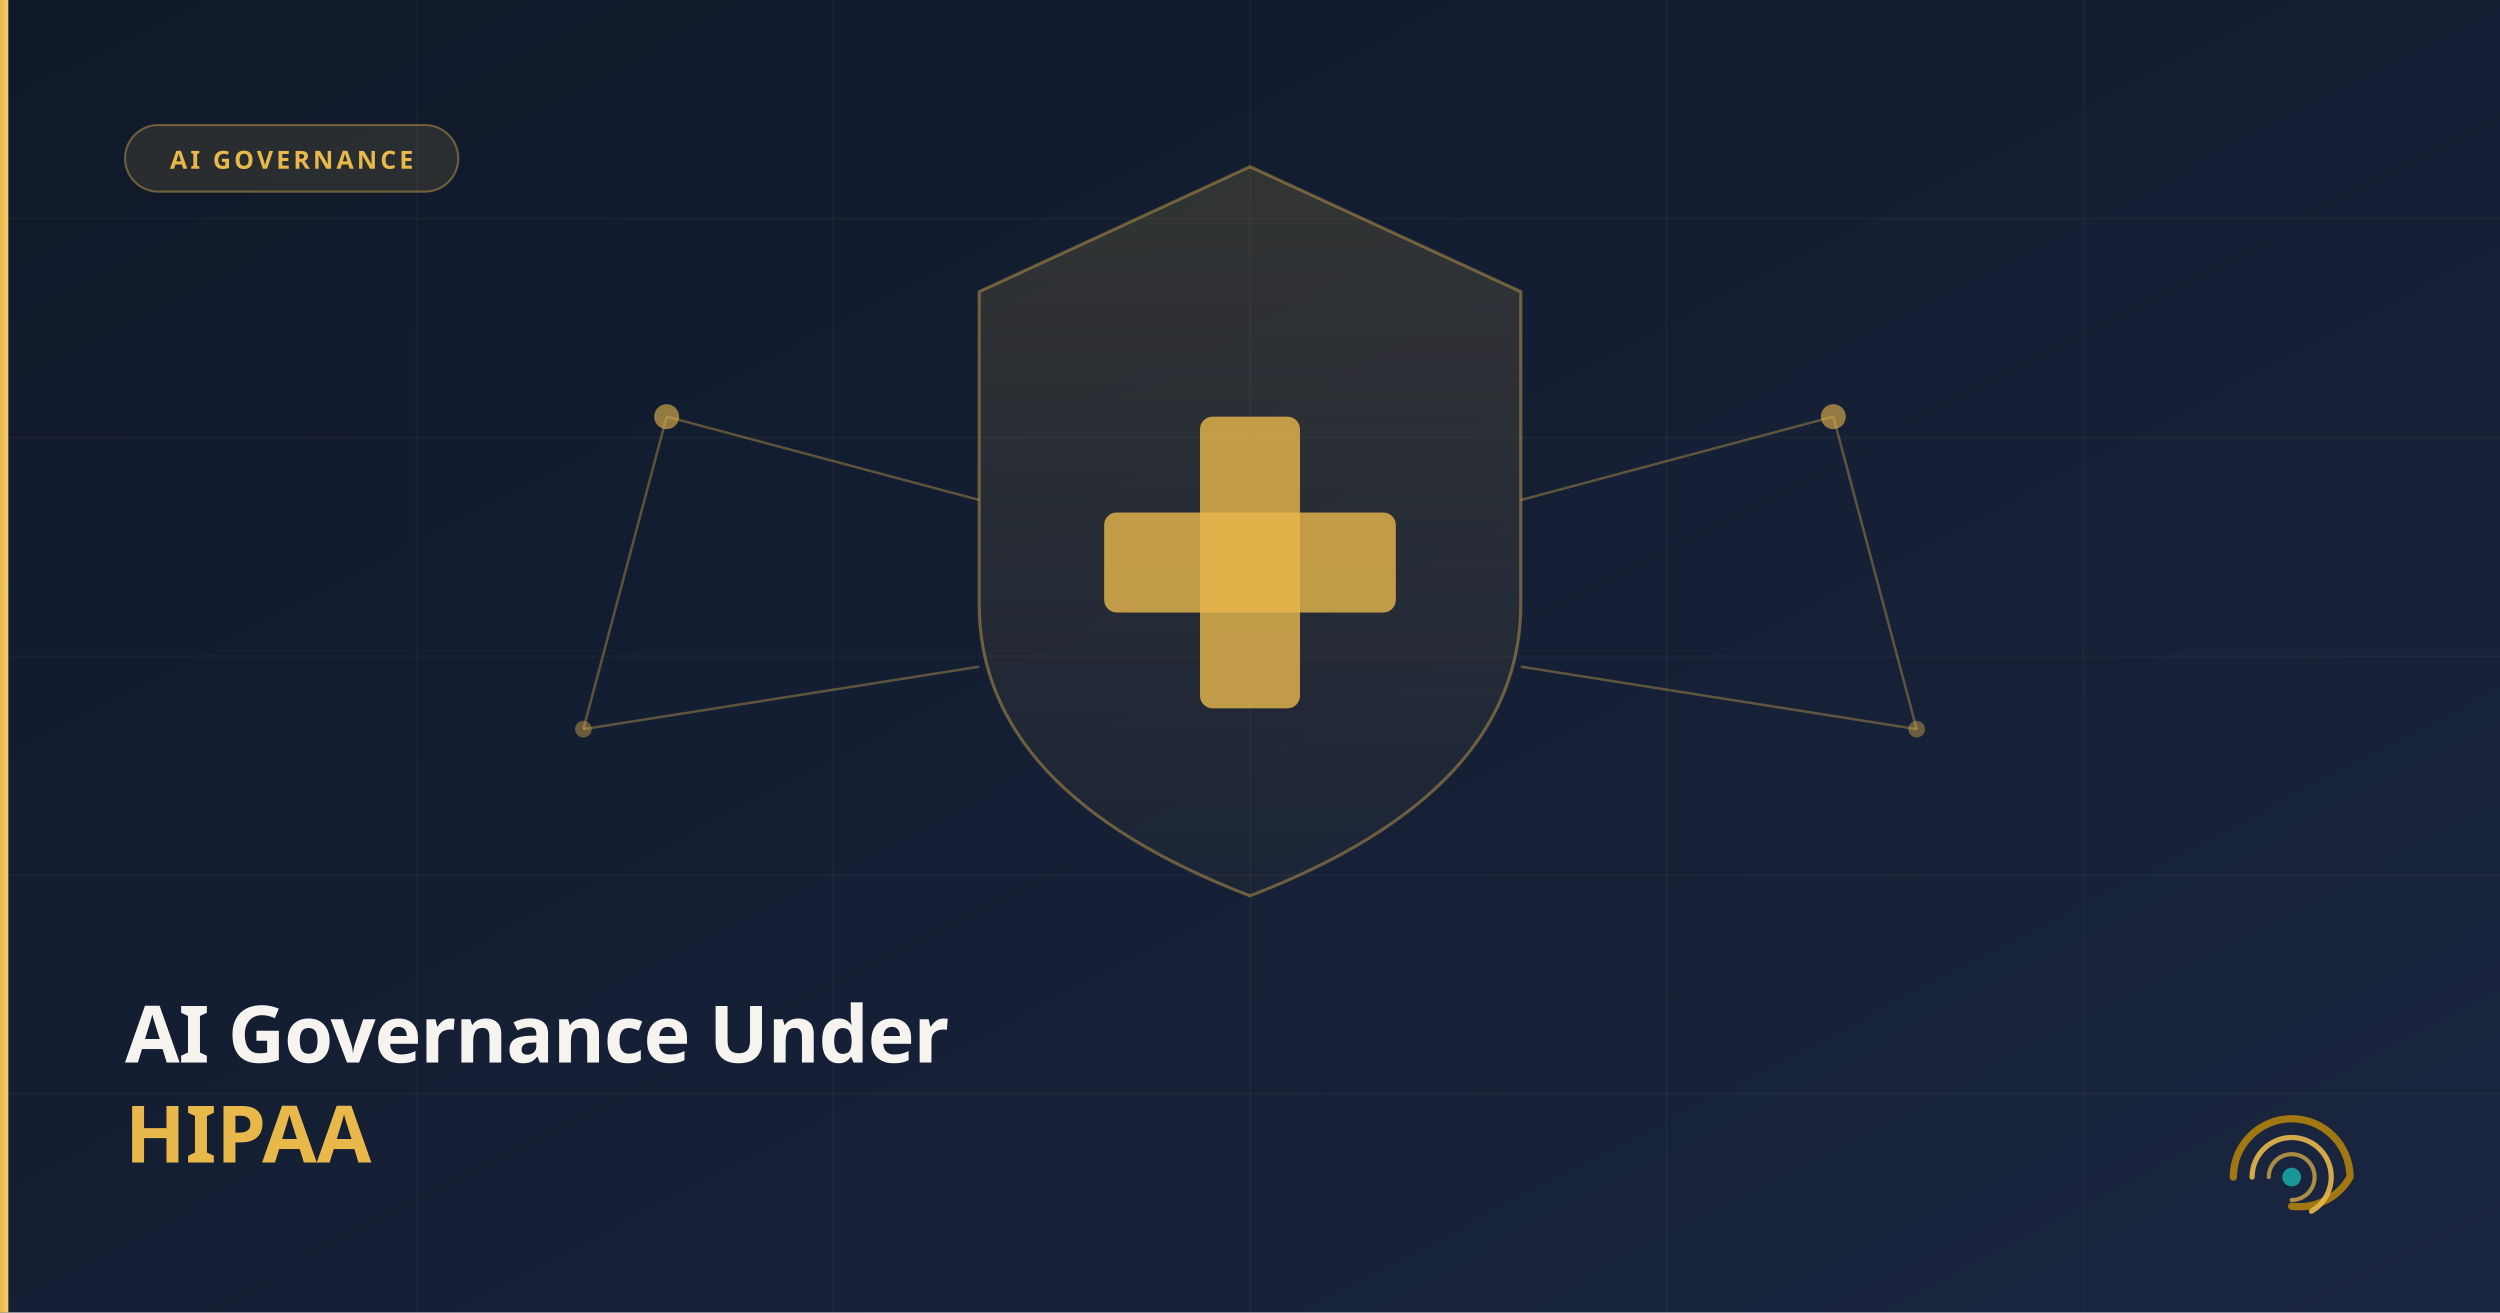
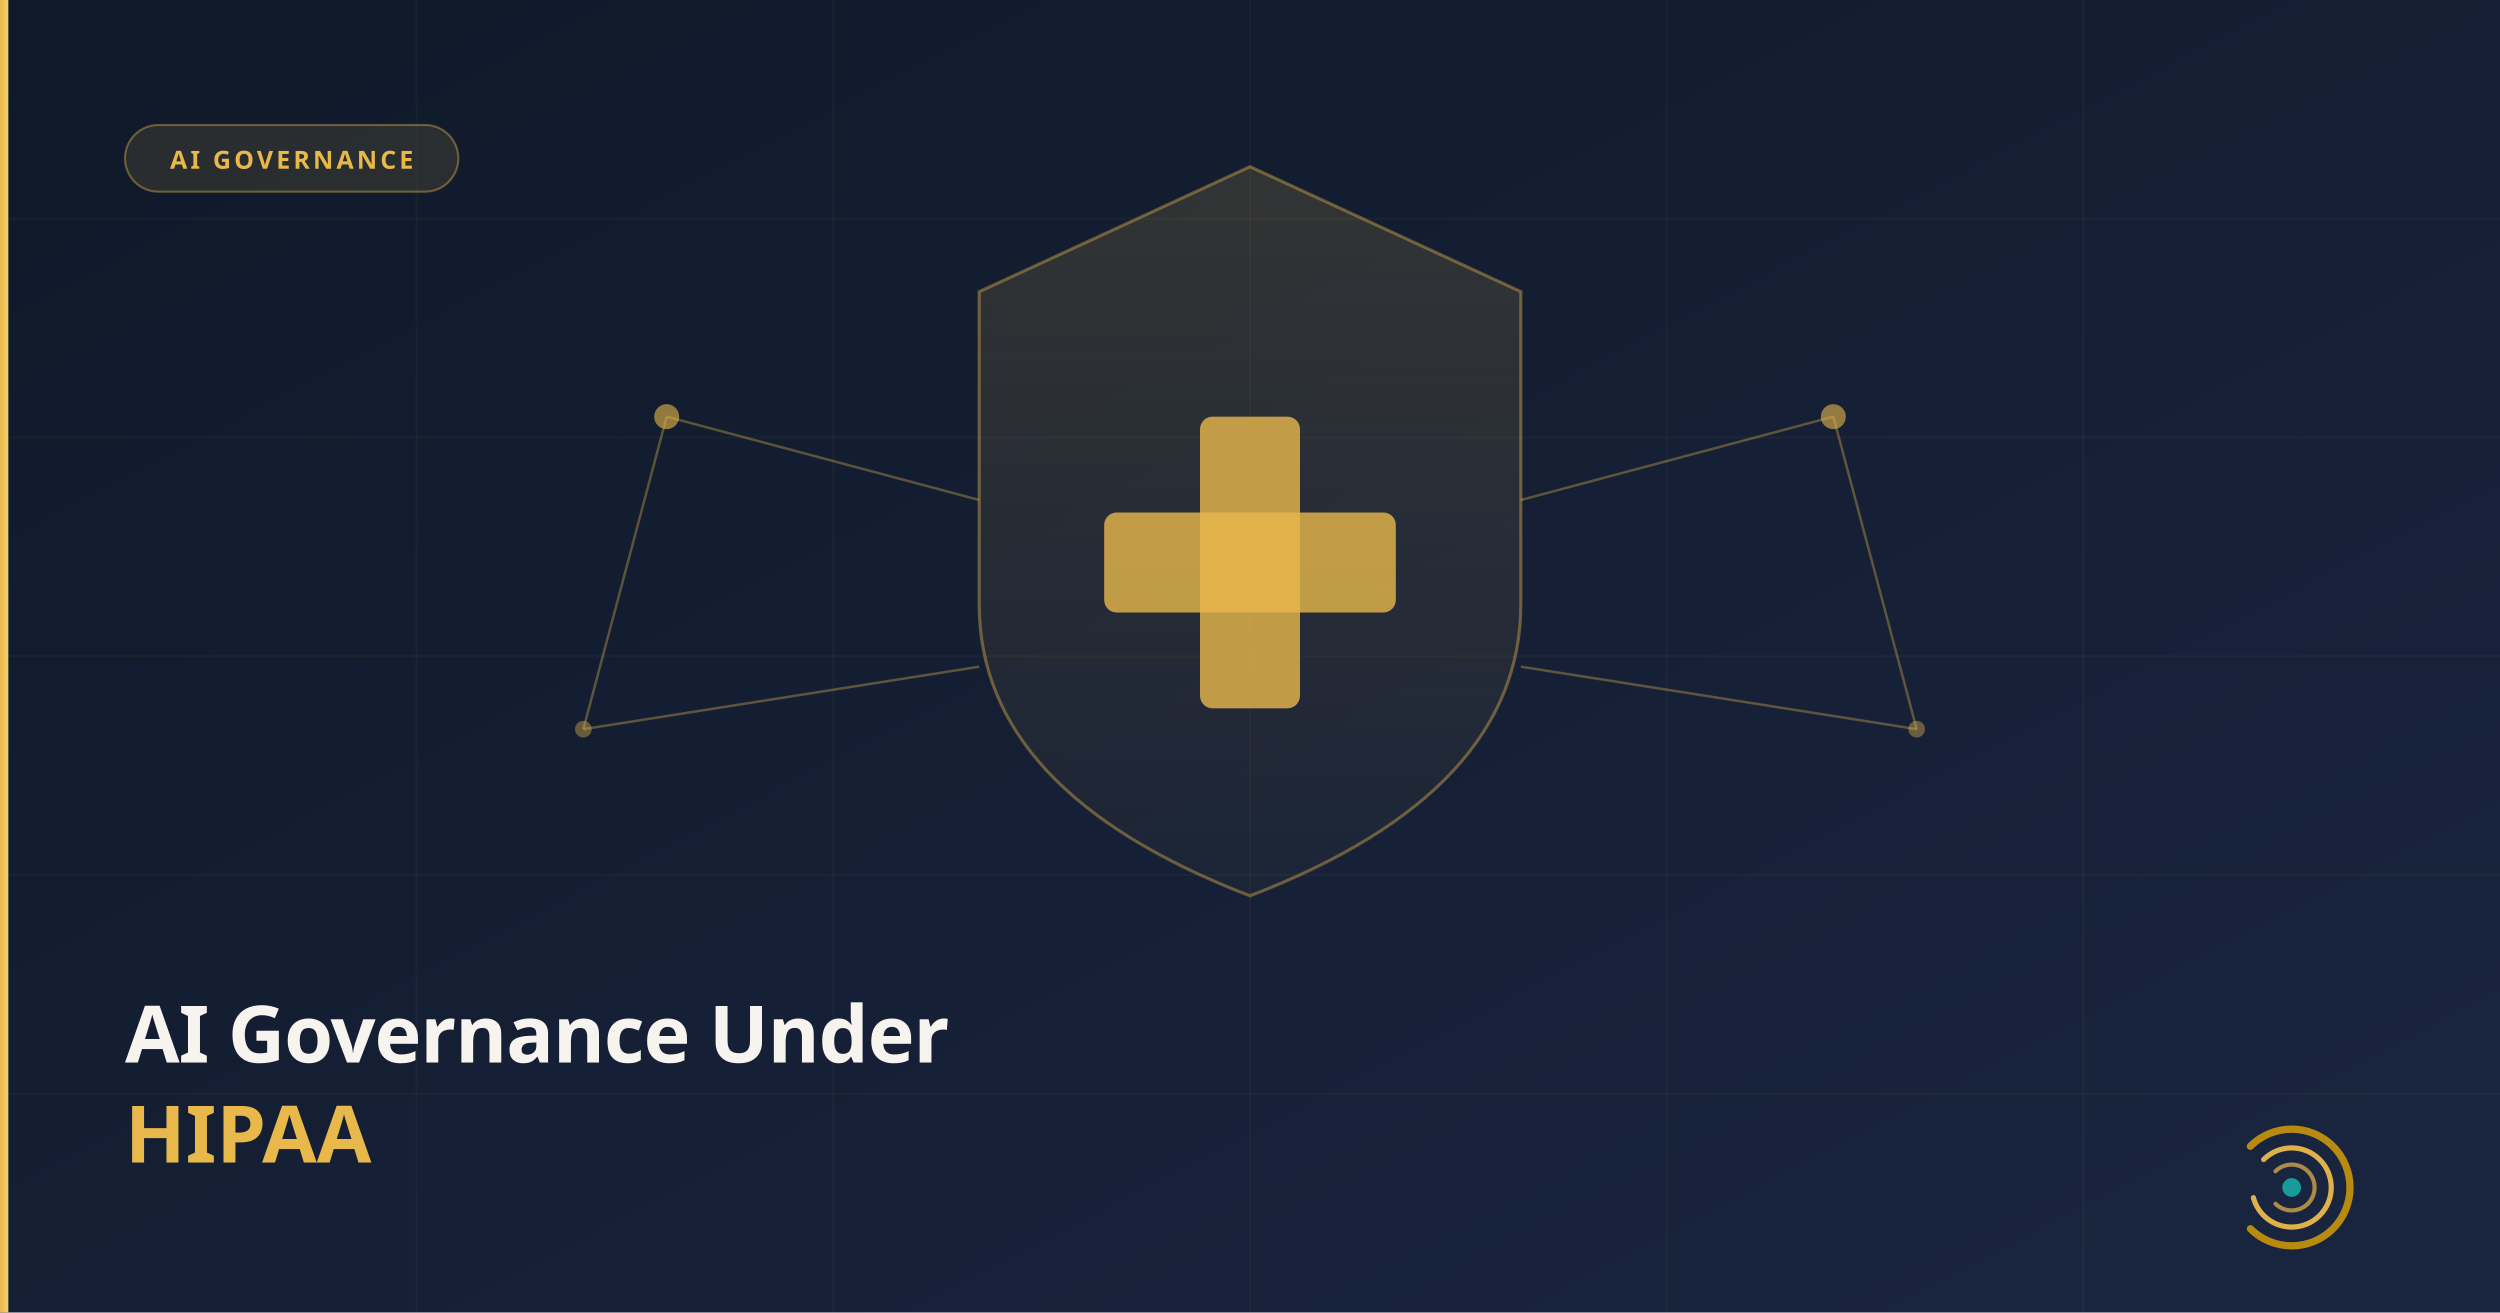
<svg xmlns="http://www.w3.org/2000/svg" viewBox="0 0 1200 630" width="1200" height="630">
  <defs>
    <linearGradient id="bg" x1="0%" y1="0%" x2="100%" y2="100%">
      <stop offset="0%" style="stop-color:#0f1929" />
      <stop offset="100%" style="stop-color:#1a2540" />
    </linearGradient>
    <linearGradient id="gold" x1="0%" y1="0%" x2="100%" y2="0%">
      <stop offset="0%" style="stop-color:#e8b84b" />
      <stop offset="100%" style="stop-color:#f5d070" />
    </linearGradient>
    <linearGradient id="shield-fill" x1="0%" y1="0%" x2="0%" y2="100%">
      <stop offset="0%" style="stop-color:#e8b84b;stop-opacity:0.15" />
      <stop offset="100%" style="stop-color:#e8b84b;stop-opacity:0.03" />
    </linearGradient>
    <filter id="glow">
      <feGaussianBlur stdDeviation="3" result="blur" />
      <feMerge>
        <feMergeNode in="blur" />
        <feMergeNode in="SourceGraphic" />
      </feMerge>
    </filter>
  </defs>
  <rect width="1200" height="630" fill="url(#bg)" />
  <g stroke="#e8b84b" stroke-opacity="0.04" stroke-width="1">
    <line x1="0" y1="105" x2="1200" y2="105" />
    <line x1="0" y1="210" x2="1200" y2="210" />
    <line x1="0" y1="315" x2="1200" y2="315" />
    <line x1="0" y1="420" x2="1200" y2="420" />
    <line x1="0" y1="525" x2="1200" y2="525" />
    <line x1="200" y1="0" x2="200" y2="630" />
    <line x1="400" y1="0" x2="400" y2="630" />
    <line x1="600" y1="0" x2="600" y2="630" />
    <line x1="800" y1="0" x2="800" y2="630" />
    <line x1="1000" y1="0" x2="1000" y2="630" />
  </g>
  <path d="M600 80 L730 140 L730 290 Q730 380 600 430 Q470 380 470 290 L470 140 Z" fill="url(#shield-fill)" stroke="#e8b84b" stroke-width="1.5" stroke-opacity="0.4" />
  <rect x="576" y="200" width="48" height="140" rx="6" fill="#e8b84b" fill-opacity="0.8" />
  <rect x="530" y="246" width="140" height="48" rx="6" fill="#e8b84b" fill-opacity="0.8" />
  <g fill="none" stroke="#e8b84b" stroke-opacity="0.35" stroke-width="1.2">
    <circle cx="320" cy="200" r="6" fill="#e8b84b" fill-opacity="0.6" stroke="none" />
    <circle cx="880" cy="200" r="6" fill="#e8b84b" fill-opacity="0.6" stroke="none" />
    <circle cx="280" cy="350" r="4" fill="#e8b84b" fill-opacity="0.4" stroke="none" />
    <circle cx="920" cy="350" r="4" fill="#e8b84b" fill-opacity="0.4" stroke="none" />
    <line x1="320" y1="200" x2="470" y2="240" />
    <line x1="880" y1="200" x2="730" y2="240" />
    <line x1="280" y1="350" x2="470" y2="320" />
    <line x1="920" y1="350" x2="730" y2="320" />
    <line x1="320" y1="200" x2="280" y2="350" />
    <line x1="880" y1="200" x2="920" y2="350" />
  </g>
  <rect x="0" y="0" width="4" height="630" fill="url(#gold)" />
  <rect x="60" y="60" width="160" height="32" rx="16" fill="#e8b84b" fill-opacity="0.12" stroke="#e8b84b" stroke-opacity="0.4" stroke-width="1" />
  <text x="140" y="81" font-family="system-ui, sans-serif" font-size="12" font-weight="600" fill="#e8b84b" text-anchor="middle" letter-spacing="1.5">AI GOVERNANCE</text>
  <text x="60" y="510" font-family="system-ui, sans-serif" font-size="38" font-weight="700" fill="#f7f4ef" letter-spacing="-0.5">AI Governance Under</text>
  <text x="60" y="558" font-family="system-ui, sans-serif" font-size="38" font-weight="700" fill="#e8b84b">HIPAA</text>
-   <g transform="translate(1100, 565)">
-     <path d="M 0,0 m -28,0 a 28,28 0 1,1 56,0 a 28,28 0 0,1 -28,14" fill="none" stroke="#b8860b" stroke-width="3.5" stroke-linecap="round" opacity="0.85" />
-     <path d="M 0,0 m -19,0 a 19,19 0 1,1 38,0 a 19,19 0 0,1 -9.5,16.4" fill="none" stroke="#e8b84b" stroke-width="2.5" stroke-linecap="round" opacity="0.9" />
-     <path d="M 0,0 m -11,0 a 11,11 0 1,1 22,0 a 11,11 0 0,1 -11,11" fill="none" stroke="#e8b84b" stroke-width="2" stroke-linecap="round" opacity="0.7" />
-     <circle cx="0" cy="0" r="4.5" fill="#1a9b9b" opacity="0.95" />
+   <g transform="translate(1100, 570) rotate(-135)">
+     <circle cx="0" cy="0" r="28" fill="none" stroke="#c8960a" stroke-width="3.5" stroke-dasharray="131.9 44" stroke-linecap="round" opacity="0.9" />
+     <circle cx="0" cy="0" r="19" fill="none" stroke="#e8b84b" stroke-width="2.5" stroke-dasharray="99.5 19.9" stroke-linecap="round" opacity="0.95" />
+     <circle cx="0" cy="0" r="11" fill="none" stroke="#e8b84b" stroke-width="2" stroke-dasharray="51.8 17.3" stroke-linecap="round" opacity="0.7" />
+     <circle cx="0" cy="0" r="4.5" fill="#1a9b9b" opacity="1" />
  </g>
</svg>
